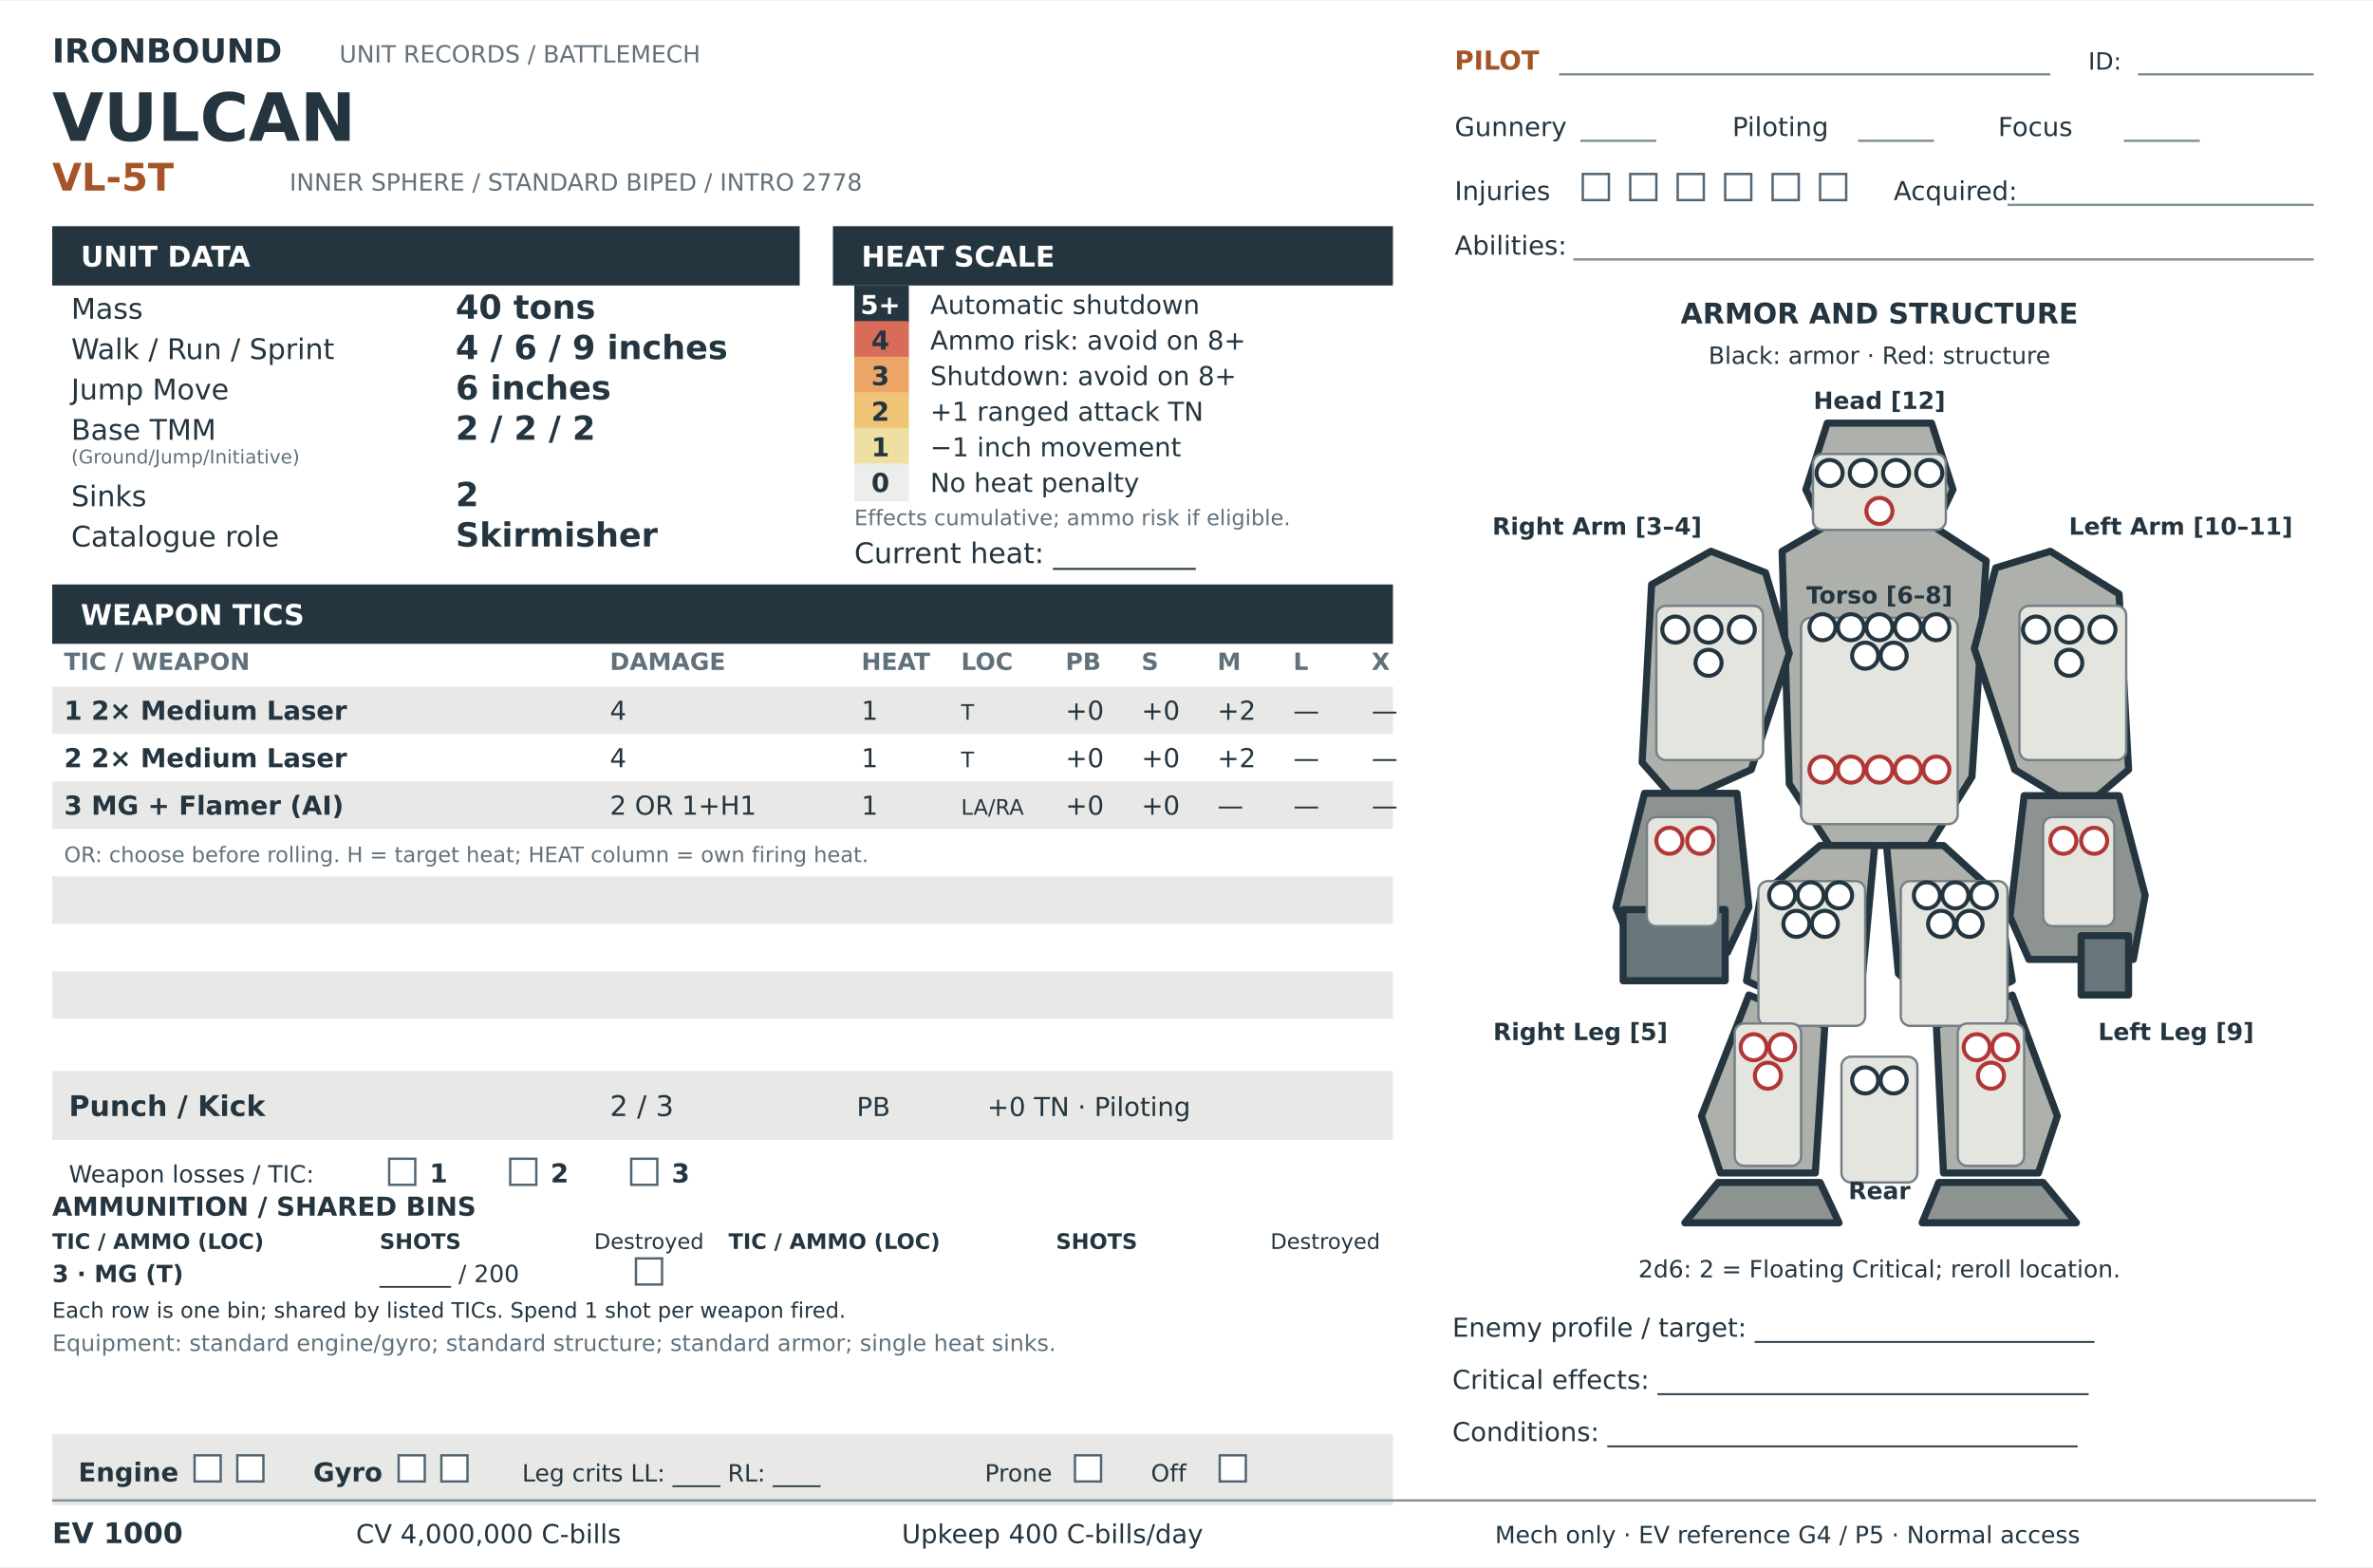
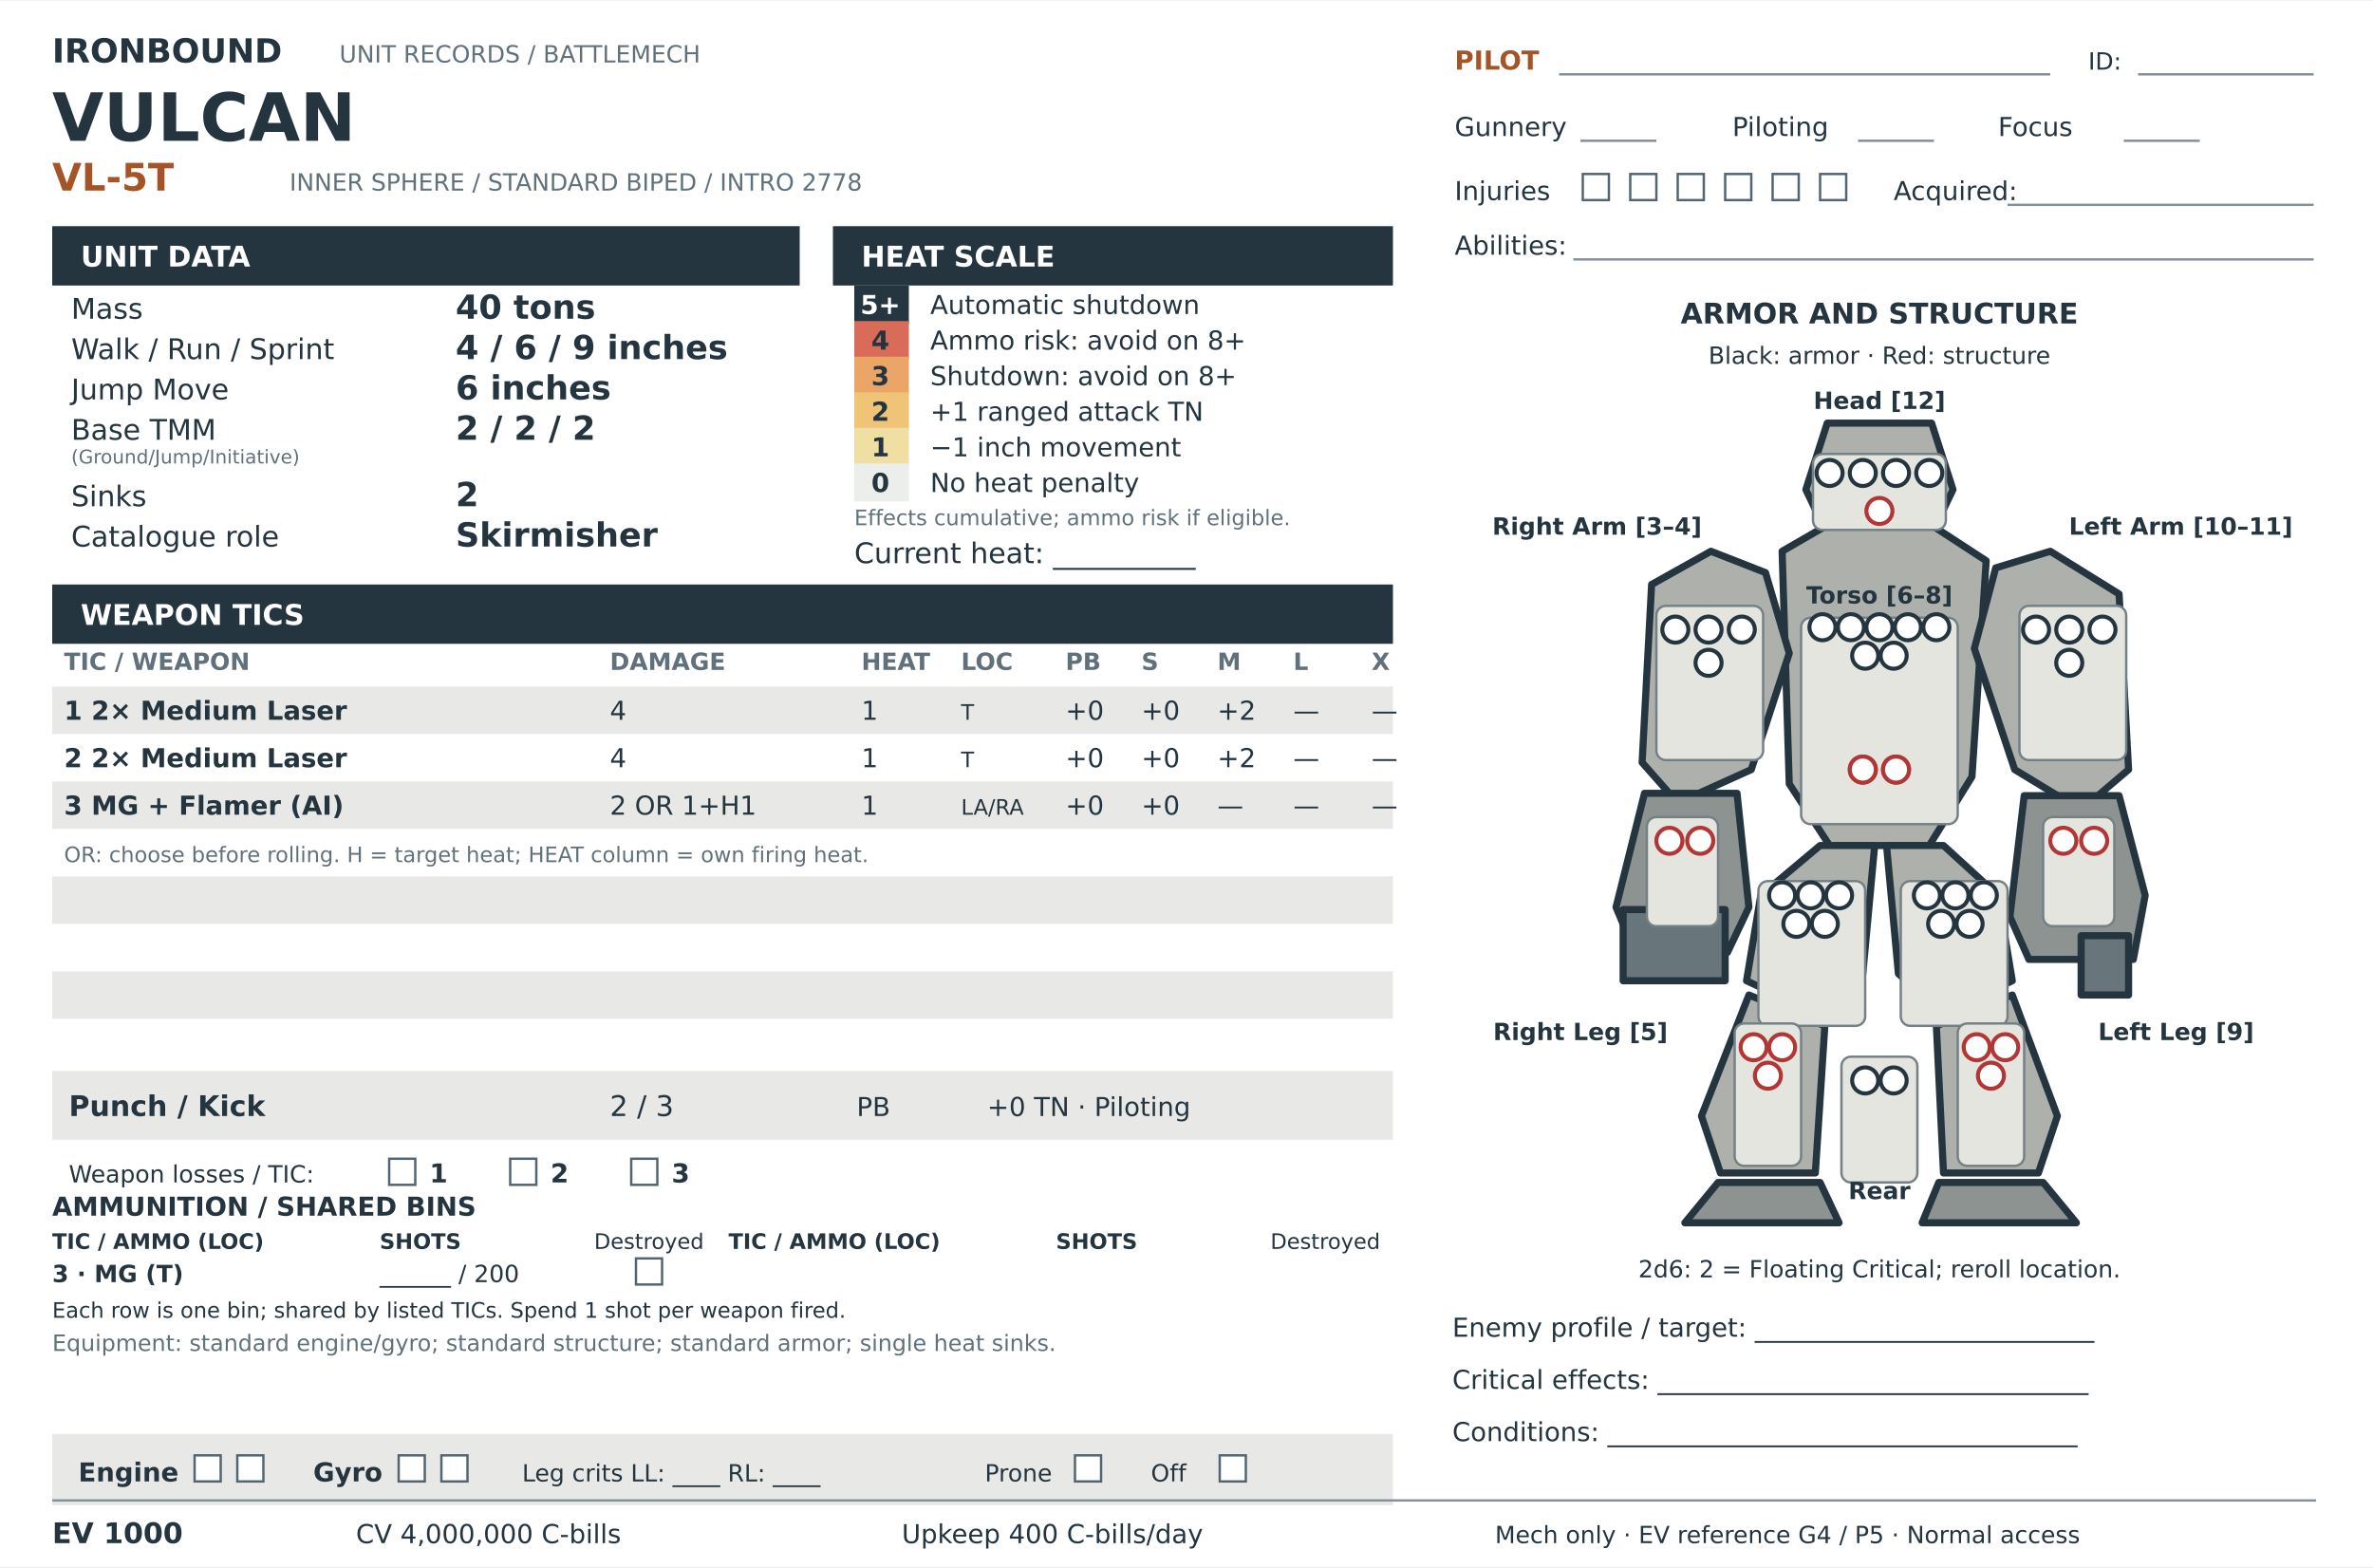
<svg xmlns="http://www.w3.org/2000/svg" width="277mm" height="183mm" viewBox="0 0 1000 660" role="img" aria-labelledby="title desc">
  <g font-family="Arial, Helvetica, sans-serif">
    <rect x="0" y="0" width="1000" height="660" rx="0" fill="#fff" stroke="none" />
    <text x="22" y="26" font-family="DejaVu Sans, Arial, sans-serif" font-size="14" font-weight="bold" fill="#243540" text-anchor="start">IRONBOUND</text>
    <text x="143" y="26" font-family="DejaVu Sans, Arial, sans-serif" font-size="10" fill="#61717c" text-anchor="start">UNIT RECORDS / BATTLEMECH</text>
    <text x="22" y="59" font-family="DejaVu Sans, Arial, sans-serif" font-size="28" font-weight="bold" fill="#243540" text-anchor="start">VULCAN</text>
    <text x="22" y="80" font-family="DejaVu Sans, Arial, sans-serif" font-size="16" font-weight="bold" fill="#a45426" text-anchor="start">VL-5T</text>
    <text x="122" y="80" font-family="DejaVu Sans, Arial, sans-serif" font-size="10" fill="#61717c" text-anchor="start">INNER SPHERE / STANDARD BIPED / INTRO 2778</text>
    <text x="613" y="29" font-family="DejaVu Sans, Arial, sans-serif" font-size="11" font-weight="bold" fill="#a45426" text-anchor="start">PILOT</text>
    <path d="M657 31H864" fill="none" stroke="#83919a" />
    <text x="880" y="29" font-family="DejaVu Sans, Arial, sans-serif" font-size="10" fill="#243540" text-anchor="start">ID:</text>
    <path d="M901 31H975" fill="none" stroke="#83919a" />
    <text x="613" y="57" font-family="DejaVu Sans, Arial, sans-serif" font-size="11" fill="#243540" text-anchor="start">Gunnery</text>
    <path d="M666 59H698" fill="none" stroke="#83919a" />
    <text x="730" y="57" font-family="DejaVu Sans, Arial, sans-serif" font-size="11" fill="#243540" text-anchor="start">Piloting</text>
    <path d="M783 59H815" fill="none" stroke="#83919a" />
    <text x="842" y="57" font-family="DejaVu Sans, Arial, sans-serif" font-size="11" fill="#243540" text-anchor="start">Focus</text>
    <path d="M895 59H927" fill="none" stroke="#83919a" />
    <text x="613" y="84" font-family="DejaVu Sans, Arial, sans-serif" font-size="11" fill="#243540" text-anchor="start">Injuries</text>
    <rect x="667" y="73" width="11" height="11" rx="0" fill="#fff" stroke="#536572" />
    <rect x="687" y="73" width="11" height="11" rx="0" fill="#fff" stroke="#536572" />
    <rect x="707" y="73" width="11" height="11" rx="0" fill="#fff" stroke="#536572" />
    <rect x="727" y="73" width="11" height="11" rx="0" fill="#fff" stroke="#536572" />
    <rect x="747" y="73" width="11" height="11" rx="0" fill="#fff" stroke="#536572" />
    <rect x="767" y="73" width="11" height="11" rx="0" fill="#fff" stroke="#536572" />
    <text x="798" y="84" font-family="DejaVu Sans, Arial, sans-serif" font-size="11" fill="#243540" text-anchor="start">Acquired:</text>
    <path d="M846 86H975" fill="none" stroke="#83919a" />
    <text x="613" y="107" font-family="DejaVu Sans, Arial, sans-serif" font-size="11" fill="#243540" text-anchor="start">Abilities:</text>
    <path d="M663 109H975" fill="none" stroke="#83919a" />
    <rect x="22" y="95" width="315" height="25" rx="0" fill="#243540" stroke="none" />
    <text x="34" y="112" font-family="DejaVu Sans, Arial, sans-serif" font-size="12" font-weight="bold" fill="#fff" text-anchor="start">UNIT DATA</text>
    <rect x="351" y="95" width="236" height="25" rx="0" fill="#243540" stroke="none" />
    <text x="363" y="112" font-family="DejaVu Sans, Arial, sans-serif" font-size="12" font-weight="bold" fill="#fff" text-anchor="start">HEAT SCALE</text>
    <text x="30" y="134" font-family="DejaVu Sans, Arial, sans-serif" font-size="12" fill="#243540" text-anchor="start">Mass</text>
    <text x="192" y="134" font-family="DejaVu Sans, Arial, sans-serif" font-size="14" font-weight="bold" fill="#243540" text-anchor="start">40 tons</text>
    <text x="30" y="151" font-family="DejaVu Sans, Arial, sans-serif" font-size="12" fill="#243540" text-anchor="start">Walk / Run / Sprint</text>
    <text x="192" y="151" font-family="DejaVu Sans, Arial, sans-serif" font-size="14" font-weight="bold" fill="#243540" text-anchor="start">4 / 6 / 9 inches</text>
    <text x="30" y="168" font-family="DejaVu Sans, Arial, sans-serif" font-size="12" fill="#243540" text-anchor="start">Jump Move</text>
    <text x="192" y="168" font-family="DejaVu Sans, Arial, sans-serif" font-size="14" font-weight="bold" fill="#243540" text-anchor="start">6 inches</text>
    <text x="30" y="185" font-family="DejaVu Sans, Arial, sans-serif" font-size="12" fill="#243540" text-anchor="start">Base TMM</text>
    <text x="30" y="195" font-family="DejaVu Sans, Arial, sans-serif" font-size="8" fill="#61717c" text-anchor="start">(Ground/Jump/Initiative)</text>
    <text x="192" y="185" font-family="DejaVu Sans, Arial, sans-serif" font-size="14" font-weight="bold" fill="#243540" text-anchor="start">2 / 2 / 2</text>
    <text x="30" y="213" font-family="DejaVu Sans, Arial, sans-serif" font-size="12" fill="#243540" text-anchor="start">Sinks</text>
    <text x="192" y="213" font-family="DejaVu Sans, Arial, sans-serif" font-size="14" font-weight="bold" fill="#243540" text-anchor="start">2</text>
    <text x="30" y="230" font-family="DejaVu Sans, Arial, sans-serif" font-size="12" fill="#243540" text-anchor="start">Catalogue role</text>
    <text x="192" y="230" font-family="DejaVu Sans, Arial, sans-serif" font-size="14" font-weight="bold" fill="#243540" text-anchor="start">Skirmisher</text>
    <rect x="360" y="120" width="23" height="16" rx="0" fill="#263640" stroke="none" />
    <text x="371" y="132" font-family="DejaVu Sans, Arial, sans-serif" font-size="11" font-weight="bold" fill="#fff" text-anchor="middle">5+</text>
    <text x="392" y="132" font-family="DejaVu Sans, Arial, sans-serif" font-size="11" fill="#243540" text-anchor="start">Automatic shutdown</text>
    <rect x="360" y="135" width="23" height="16" rx="0" fill="#d96c59" stroke="none" />
    <text x="371" y="147" font-family="DejaVu Sans, Arial, sans-serif" font-size="11" font-weight="bold" fill="#243540" text-anchor="middle">4</text>
    <text x="392" y="147" font-family="DejaVu Sans, Arial, sans-serif" font-size="11" fill="#243540" text-anchor="start">Ammo risk: avoid on 8+</text>
    <rect x="360" y="150" width="23" height="16" rx="0" fill="#eba667" stroke="none" />
    <text x="371" y="162" font-family="DejaVu Sans, Arial, sans-serif" font-size="11" font-weight="bold" fill="#243540" text-anchor="middle">3</text>
    <text x="392" y="162" font-family="DejaVu Sans, Arial, sans-serif" font-size="11" fill="#243540" text-anchor="start">Shutdown: avoid on 8+</text>
    <rect x="360" y="165" width="23" height="16" rx="0" fill="#f0c476" stroke="none" />
    <text x="371" y="177" font-family="DejaVu Sans, Arial, sans-serif" font-size="11" font-weight="bold" fill="#243540" text-anchor="middle">2</text>
    <text x="392" y="177" font-family="DejaVu Sans, Arial, sans-serif" font-size="11" fill="#243540" text-anchor="start">+1 ranged attack TN</text>
    <rect x="360" y="180" width="23" height="16" rx="0" fill="#efdfa2" stroke="none" />
    <text x="371" y="192" font-family="DejaVu Sans, Arial, sans-serif" font-size="11" font-weight="bold" fill="#243540" text-anchor="middle">1</text>
    <text x="392" y="192" font-family="DejaVu Sans, Arial, sans-serif" font-size="11" fill="#243540" text-anchor="start">−1 inch movement</text>
    <rect x="360" y="195" width="23" height="16" rx="0" fill="#eceeeb" stroke="none" />
    <text x="371" y="207" font-family="DejaVu Sans, Arial, sans-serif" font-size="11" font-weight="bold" fill="#243540" text-anchor="middle">0</text>
    <text x="392" y="207" font-family="DejaVu Sans, Arial, sans-serif" font-size="11" fill="#243540" text-anchor="start">No heat penalty</text>
    <text x="360" y="221" font-family="DejaVu Sans, Arial, sans-serif" font-size="9" fill="#61717c" text-anchor="start">Effects cumulative; ammo risk if eligible.</text>
    <text x="360" y="237" font-family="DejaVu Sans, Arial, sans-serif" font-size="12" fill="#243540" text-anchor="start">Current heat: __________</text>
    <rect x="22" y="246" width="565" height="25" rx="0" fill="#243540" stroke="none" />
    <text x="34" y="263" font-family="DejaVu Sans, Arial, sans-serif" font-size="12" font-weight="bold" fill="#fff" text-anchor="start">WEAPON TICS</text>
    <text x="27" y="282" font-family="DejaVu Sans, Arial, sans-serif" font-size="10" font-weight="bold" fill="#61717c" text-anchor="start">TIC / WEAPON</text>
    <text x="257" y="282" font-family="DejaVu Sans, Arial, sans-serif" font-size="10" font-weight="bold" fill="#61717c" text-anchor="start">DAMAGE</text>
    <text x="363" y="282" font-family="DejaVu Sans, Arial, sans-serif" font-size="10" font-weight="bold" fill="#61717c" text-anchor="start">HEAT</text>
    <text x="405" y="282" font-family="DejaVu Sans, Arial, sans-serif" font-size="10" font-weight="bold" fill="#61717c" text-anchor="start">LOC</text>
    <text x="449" y="282" font-family="DejaVu Sans, Arial, sans-serif" font-size="10" font-weight="bold" fill="#61717c" text-anchor="start">PB</text>
    <text x="481" y="282" font-family="DejaVu Sans, Arial, sans-serif" font-size="10" font-weight="bold" fill="#61717c" text-anchor="start">S</text>
    <text x="513" y="282" font-family="DejaVu Sans, Arial, sans-serif" font-size="10" font-weight="bold" fill="#61717c" text-anchor="start">M</text>
    <text x="545" y="282" font-family="DejaVu Sans, Arial, sans-serif" font-size="10" font-weight="bold" fill="#61717c" text-anchor="start">L</text>
    <text x="578" y="282" font-family="DejaVu Sans, Arial, sans-serif" font-size="10" font-weight="bold" fill="#61717c" text-anchor="start">X</text>
    <rect x="22" y="289" width="565" height="20" rx="0" fill="#e8e9e7" stroke="none" />
    <text x="27" y="303" font-family="DejaVu Sans, Arial, sans-serif" font-size="11" fill="#243540" text-anchor="start" font-weight="bold">1  2× Medium Laser</text>
    <text x="257" y="303" font-family="DejaVu Sans, Arial, sans-serif" font-size="11" fill="#243540" text-anchor="start">4</text>
    <text x="363" y="303" font-family="DejaVu Sans, Arial, sans-serif" font-size="11" fill="#243540" text-anchor="start">1</text>
    <text x="405" y="303" font-family="DejaVu Sans, Arial, sans-serif" font-size="9" fill="#243540" text-anchor="start">T</text>
    <text x="449" y="303" font-family="DejaVu Sans, Arial, sans-serif" font-size="11" fill="#243540" text-anchor="start">+0</text>
    <text x="481" y="303" font-family="DejaVu Sans, Arial, sans-serif" font-size="11" fill="#243540" text-anchor="start">+0</text>
    <text x="513" y="303" font-family="DejaVu Sans, Arial, sans-serif" font-size="11" fill="#243540" text-anchor="start">+2</text>
    <text x="545" y="303" font-family="DejaVu Sans, Arial, sans-serif" font-size="11" fill="#243540" text-anchor="start">—</text>
    <text x="578" y="303" font-family="DejaVu Sans, Arial, sans-serif" font-size="11" fill="#243540" text-anchor="start">—</text>
    <text x="27" y="323" font-family="DejaVu Sans, Arial, sans-serif" font-size="11" fill="#243540" text-anchor="start" font-weight="bold">2  2× Medium Laser</text>
    <text x="257" y="323" font-family="DejaVu Sans, Arial, sans-serif" font-size="11" fill="#243540" text-anchor="start">4</text>
    <text x="363" y="323" font-family="DejaVu Sans, Arial, sans-serif" font-size="11" fill="#243540" text-anchor="start">1</text>
    <text x="405" y="323" font-family="DejaVu Sans, Arial, sans-serif" font-size="9" fill="#243540" text-anchor="start">T</text>
    <text x="449" y="323" font-family="DejaVu Sans, Arial, sans-serif" font-size="11" fill="#243540" text-anchor="start">+0</text>
    <text x="481" y="323" font-family="DejaVu Sans, Arial, sans-serif" font-size="11" fill="#243540" text-anchor="start">+0</text>
    <text x="513" y="323" font-family="DejaVu Sans, Arial, sans-serif" font-size="11" fill="#243540" text-anchor="start">+2</text>
    <text x="545" y="323" font-family="DejaVu Sans, Arial, sans-serif" font-size="11" fill="#243540" text-anchor="start">—</text>
    <text x="578" y="323" font-family="DejaVu Sans, Arial, sans-serif" font-size="11" fill="#243540" text-anchor="start">—</text>
    <rect x="22" y="329" width="565" height="20" rx="0" fill="#e8e9e7" stroke="none" />
    <text x="27" y="343" font-family="DejaVu Sans, Arial, sans-serif" font-size="11" fill="#243540" text-anchor="start" font-weight="bold">3  MG + Flamer (AI)</text>
    <text x="257" y="343" font-family="DejaVu Sans, Arial, sans-serif" font-size="11" fill="#243540" text-anchor="start">2 OR 1+H1</text>
    <text x="363" y="343" font-family="DejaVu Sans, Arial, sans-serif" font-size="11" fill="#243540" text-anchor="start">1</text>
    <text x="405" y="343" font-family="DejaVu Sans, Arial, sans-serif" font-size="9" fill="#243540" text-anchor="start">LA/RA</text>
    <text x="449" y="343" font-family="DejaVu Sans, Arial, sans-serif" font-size="11" fill="#243540" text-anchor="start">+0</text>
    <text x="481" y="343" font-family="DejaVu Sans, Arial, sans-serif" font-size="11" fill="#243540" text-anchor="start">+0</text>
    <text x="513" y="343" font-family="DejaVu Sans, Arial, sans-serif" font-size="11" fill="#243540" text-anchor="start">—</text>
    <text x="545" y="343" font-family="DejaVu Sans, Arial, sans-serif" font-size="11" fill="#243540" text-anchor="start">—</text>
    <text x="578" y="343" font-family="DejaVu Sans, Arial, sans-serif" font-size="11" fill="#243540" text-anchor="start">—</text>
    <text x="27" y="363" font-family="DejaVu Sans, Arial, sans-serif" font-size="11" fill="#243540" text-anchor="start" font-weight="bold" />
    <text x="257" y="363" font-family="DejaVu Sans, Arial, sans-serif" font-size="11" fill="#243540" text-anchor="start" />
    <text x="363" y="363" font-family="DejaVu Sans, Arial, sans-serif" font-size="11" fill="#243540" text-anchor="start" />
    <text x="405" y="363" font-family="DejaVu Sans, Arial, sans-serif" font-size="9" fill="#243540" text-anchor="start" />
    <text x="449" y="363" font-family="DejaVu Sans, Arial, sans-serif" font-size="11" fill="#243540" text-anchor="start" />
    <text x="481" y="363" font-family="DejaVu Sans, Arial, sans-serif" font-size="11" fill="#243540" text-anchor="start" />
    <text x="513" y="363" font-family="DejaVu Sans, Arial, sans-serif" font-size="11" fill="#243540" text-anchor="start" />
    <text x="545" y="363" font-family="DejaVu Sans, Arial, sans-serif" font-size="11" fill="#243540" text-anchor="start" />
    <text x="578" y="363" font-family="DejaVu Sans, Arial, sans-serif" font-size="11" fill="#243540" text-anchor="start" />
    <rect x="22" y="369" width="565" height="20" rx="0" fill="#e8e9e7" stroke="none" />
    <text x="27" y="383" font-family="DejaVu Sans, Arial, sans-serif" font-size="11" fill="#243540" text-anchor="start" font-weight="bold" />
    <text x="257" y="383" font-family="DejaVu Sans, Arial, sans-serif" font-size="11" fill="#243540" text-anchor="start" />
    <text x="363" y="383" font-family="DejaVu Sans, Arial, sans-serif" font-size="11" fill="#243540" text-anchor="start" />
    <text x="405" y="383" font-family="DejaVu Sans, Arial, sans-serif" font-size="9" fill="#243540" text-anchor="start" />
    <text x="449" y="383" font-family="DejaVu Sans, Arial, sans-serif" font-size="11" fill="#243540" text-anchor="start" />
    <text x="481" y="383" font-family="DejaVu Sans, Arial, sans-serif" font-size="11" fill="#243540" text-anchor="start" />
    <text x="513" y="383" font-family="DejaVu Sans, Arial, sans-serif" font-size="11" fill="#243540" text-anchor="start" />
    <text x="545" y="383" font-family="DejaVu Sans, Arial, sans-serif" font-size="11" fill="#243540" text-anchor="start" />
    <text x="578" y="383" font-family="DejaVu Sans, Arial, sans-serif" font-size="11" fill="#243540" text-anchor="start" />
    <text x="27" y="403" font-family="DejaVu Sans, Arial, sans-serif" font-size="11" fill="#243540" text-anchor="start" font-weight="bold" />
    <text x="257" y="403" font-family="DejaVu Sans, Arial, sans-serif" font-size="11" fill="#243540" text-anchor="start" />
    <text x="363" y="403" font-family="DejaVu Sans, Arial, sans-serif" font-size="11" fill="#243540" text-anchor="start" />
    <text x="405" y="403" font-family="DejaVu Sans, Arial, sans-serif" font-size="9" fill="#243540" text-anchor="start" />
    <text x="449" y="403" font-family="DejaVu Sans, Arial, sans-serif" font-size="11" fill="#243540" text-anchor="start" />
    <text x="481" y="403" font-family="DejaVu Sans, Arial, sans-serif" font-size="11" fill="#243540" text-anchor="start" />
    <text x="513" y="403" font-family="DejaVu Sans, Arial, sans-serif" font-size="11" fill="#243540" text-anchor="start" />
    <text x="545" y="403" font-family="DejaVu Sans, Arial, sans-serif" font-size="11" fill="#243540" text-anchor="start" />
    <text x="578" y="403" font-family="DejaVu Sans, Arial, sans-serif" font-size="11" fill="#243540" text-anchor="start" />
    <rect x="22" y="409" width="565" height="20" rx="0" fill="#e8e9e7" stroke="none" />
    <text x="27" y="423" font-family="DejaVu Sans, Arial, sans-serif" font-size="11" fill="#243540" text-anchor="start" font-weight="bold" />
    <text x="257" y="423" font-family="DejaVu Sans, Arial, sans-serif" font-size="11" fill="#243540" text-anchor="start" />
    <text x="363" y="423" font-family="DejaVu Sans, Arial, sans-serif" font-size="11" fill="#243540" text-anchor="start" />
    <text x="405" y="423" font-family="DejaVu Sans, Arial, sans-serif" font-size="9" fill="#243540" text-anchor="start" />
    <text x="449" y="423" font-family="DejaVu Sans, Arial, sans-serif" font-size="11" fill="#243540" text-anchor="start" />
    <text x="481" y="423" font-family="DejaVu Sans, Arial, sans-serif" font-size="11" fill="#243540" text-anchor="start" />
    <text x="513" y="423" font-family="DejaVu Sans, Arial, sans-serif" font-size="11" fill="#243540" text-anchor="start" />
    <text x="545" y="423" font-family="DejaVu Sans, Arial, sans-serif" font-size="11" fill="#243540" text-anchor="start" />
    <text x="578" y="423" font-family="DejaVu Sans, Arial, sans-serif" font-size="11" fill="#243540" text-anchor="start" />
    <text x="27" y="443" font-family="DejaVu Sans, Arial, sans-serif" font-size="11" fill="#243540" text-anchor="start" font-weight="bold" />
    <text x="257" y="443" font-family="DejaVu Sans, Arial, sans-serif" font-size="11" fill="#243540" text-anchor="start" />
    <text x="363" y="443" font-family="DejaVu Sans, Arial, sans-serif" font-size="11" fill="#243540" text-anchor="start" />
    <text x="405" y="443" font-family="DejaVu Sans, Arial, sans-serif" font-size="9" fill="#243540" text-anchor="start" />
    <text x="449" y="443" font-family="DejaVu Sans, Arial, sans-serif" font-size="11" fill="#243540" text-anchor="start" />
    <text x="481" y="443" font-family="DejaVu Sans, Arial, sans-serif" font-size="11" fill="#243540" text-anchor="start" />
    <text x="513" y="443" font-family="DejaVu Sans, Arial, sans-serif" font-size="11" fill="#243540" text-anchor="start" />
    <text x="545" y="443" font-family="DejaVu Sans, Arial, sans-serif" font-size="11" fill="#243540" text-anchor="start" />
    <text x="578" y="443" font-family="DejaVu Sans, Arial, sans-serif" font-size="11" fill="#243540" text-anchor="start" />
    <rect x="22" y="451" width="565" height="29" rx="0" fill="#e8e9e7" stroke="none" />
    <text x="29" y="470" font-family="DejaVu Sans, Arial, sans-serif" font-size="12" font-weight="bold" fill="#243540" text-anchor="start">Punch / Kick</text>
    <text x="257" y="470" font-family="DejaVu Sans, Arial, sans-serif" font-size="12" fill="#243540" text-anchor="start">2 / 3</text>
    <text x="361" y="470" font-family="DejaVu Sans, Arial, sans-serif" font-size="11" fill="#243540" text-anchor="start">PB</text>
    <text x="416" y="470" font-family="DejaVu Sans, Arial, sans-serif" font-size="11" fill="#243540" text-anchor="start">+0 TN · Piloting</text>
    <rect x="22" y="604" width="565" height="30" rx="0" fill="#e8e9e7" stroke="none" />
    <text x="33" y="624" font-family="DejaVu Sans, Arial, sans-serif" font-size="11" font-weight="bold" fill="#243540" text-anchor="start">Engine</text>
    <rect x="82" y="613" width="11" height="11" rx="0" fill="#fff" stroke="#536572" />
    <rect x="100" y="613" width="11" height="11" rx="0" fill="#fff" stroke="#536572" />
    <text x="132" y="624" font-family="DejaVu Sans, Arial, sans-serif" font-size="11" font-weight="bold" fill="#243540" text-anchor="start">Gyro</text>
    <rect x="168" y="613" width="11" height="11" rx="0" fill="#fff" stroke="#536572" />
    <rect x="186" y="613" width="11" height="11" rx="0" fill="#fff" stroke="#536572" />
    <text x="220" y="624" font-family="DejaVu Sans, Arial, sans-serif" font-size="10" fill="#243540" text-anchor="start">Leg crits  LL: ____  RL: ____</text>
    <text x="415" y="624" font-family="DejaVu Sans, Arial, sans-serif" font-size="10" fill="#243540" text-anchor="start">Prone</text>
    <rect x="453" y="613" width="11" height="11" rx="0" fill="#fff" stroke="#536572" />
    <text x="485" y="624" font-family="DejaVu Sans, Arial, sans-serif" font-size="10" fill="#243540" text-anchor="start">Off</text>
    <rect x="514" y="613" width="11" height="11" rx="0" fill="#fff" stroke="#536572" />
    <g transform="translate(612 120)">
      <text x="180" y="16" font-family="DejaVu Sans, Arial, sans-serif" font-size="12" font-weight="bold" fill="#243540" text-anchor="middle">ARMOR AND STRUCTURE</text>
      <text x="180" y="33" font-family="DejaVu Sans, Arial, sans-serif" font-size="10" fill="#243540" text-anchor="middle">Black: armor · Red: structure</text>
      <path d="M158 58H202L211 86L200 109H160L149 86Z" fill="#aeb1ab" stroke="#243540" stroke-width="3" stroke-linejoin="round" />
      <path d="M139 112L158 101H202L225 116L219 207L201 236H159L142 210Z" fill="#aeb1ab" stroke="#243540" stroke-width="3" stroke-linejoin="round" />
      <path d="M132 121L109 112L84 126L80 201L95 218L126 204L142 155Z" fill="#aeb1ab" stroke="#243540" stroke-width="3" stroke-linejoin="round" />
      <path d="M229 119L252 112L281 130L285 204L265 221L237 204L220 153Z" fill="#aeb1ab" stroke="#243540" stroke-width="3" stroke-linejoin="round" />
      <path d="M81 214H120L125 262L116 281H77L69 262Z" fill="#8d9390" stroke="#243540" stroke-width="3" stroke-linejoin="round" />
      <path d="M241 215H281L292 257L287 284H243L235 266Z" fill="#8d9390" stroke="#243540" stroke-width="3" stroke-linejoin="round" />
      <path d="M72 263H115V293H72Z" fill="#68757a" stroke="#243540" stroke-width="3" stroke-linejoin="round" />
      <path d="M265 274H285V299H265Z" fill="#68757a" stroke="#243540" stroke-width="3" stroke-linejoin="round" />
      <path d="M155 236H178L173 290L154 307L124 293L130 257Z" fill="#aeb1ab" stroke="#243540" stroke-width="3" stroke-linejoin="round" />
      <path d="M183 236H207L230 257L236 293L206 307L188 290Z" fill="#aeb1ab" stroke="#243540" stroke-width="3" stroke-linejoin="round" />
      <path d="M125 299L157 312L153 374H113L105 350Z" fill="#aeb1ab" stroke="#243540" stroke-width="3" stroke-linejoin="round" />
      <path d="M204 312L236 299L255 350L247 374H207Z" fill="#aeb1ab" stroke="#243540" stroke-width="3" stroke-linejoin="round" />
      <path d="M112 378H155L163 395H98Z" fill="#8d9390" stroke="#243540" stroke-width="3" stroke-linejoin="round" />
      <path d="M205 378H249L263 395H198Z" fill="#8d9390" stroke="#243540" stroke-width="3" stroke-linejoin="round" />
      <rect x="152" y="71" width="56" height="32" rx="4" fill="#e4e5df" stroke="#748086" />
      <rect x="147" y="140" width="66" height="87" rx="4" fill="#e4e5df" stroke="#748086" />
      <rect x="86" y="135" width="45" height="65" rx="4" fill="#e4e5df" stroke="#748086" />
      <rect x="239" y="135" width="45" height="65" rx="4" fill="#e4e5df" stroke="#748086" />
      <rect x="82" y="224" width="30" height="46" rx="4" fill="#e4e5df" stroke="#748086" />
      <rect x="249" y="224" width="30" height="46" rx="4" fill="#e4e5df" stroke="#748086" />
      <rect x="129" y="251" width="45" height="61" rx="4" fill="#e4e5df" stroke="#748086" />
      <rect x="189" y="251" width="45" height="61" rx="4" fill="#e4e5df" stroke="#748086" />
      <rect x="119" y="311" width="28" height="60" rx="4" fill="#e4e5df" stroke="#748086" />
      <rect x="213" y="311" width="28" height="60" rx="4" fill="#e4e5df" stroke="#748086" />
      <rect x="164" y="325" width="32" height="53" rx="4" fill="#e4e5df" stroke="#748086" />
      <text x="180" y="52" font-family="DejaVu Sans, Arial, sans-serif" font-size="10" font-weight="bold" fill="#243540" text-anchor="middle">Head [12]</text>
      <text x="180" y="134" font-family="DejaVu Sans, Arial, sans-serif" font-size="10" font-weight="bold" fill="#243540" text-anchor="middle">Torso [6–8]</text>
      <text x="61" y="105" font-family="DejaVu Sans, Arial, sans-serif" font-size="10" font-weight="bold" fill="#243540" text-anchor="middle">Right Arm [3–4]</text>
      <text x="307" y="105" font-family="DejaVu Sans, Arial, sans-serif" font-size="10" font-weight="bold" fill="#243540" text-anchor="middle">Left Arm [10–11]</text>
      <text x="54" y="318" font-family="DejaVu Sans, Arial, sans-serif" font-size="10" font-weight="bold" fill="#243540" text-anchor="middle">Right Leg [5]</text>
      <text x="305" y="318" font-family="DejaVu Sans, Arial, sans-serif" font-size="10" font-weight="bold" fill="#243540" text-anchor="middle">Left Leg [9]</text>
      <text x="180" y="385" font-family="DejaVu Sans, Arial, sans-serif" font-size="10" font-weight="bold" fill="#243540" text-anchor="middle">Rear</text>
      <text x="180" y="418" font-family="DejaVu Sans, Arial, sans-serif" font-size="10" fill="#243540" text-anchor="middle">2d6: 2 = Floating Critical; reroll location.</text>
      <text x="0" y="443" font-family="DejaVu Sans, Arial, sans-serif" font-size="11" fill="#243540" text-anchor="start">Enemy profile / target: __________________________</text>
      <text x="0" y="465" font-family="DejaVu Sans, Arial, sans-serif" font-size="11" fill="#243540" text-anchor="start">Critical effects: _________________________________</text>
      <text x="0" y="487" font-family="DejaVu Sans, Arial, sans-serif" font-size="11" fill="#243540" text-anchor="start">Conditions: ____________________________________</text>
      <circle cx="159.0" cy="79" r="5.5" fill="#fff" stroke="#243540" stroke-width="1.7" />
      <circle cx="173.0" cy="79" r="5.5" fill="#fff" stroke="#243540" stroke-width="1.7" />
      <circle cx="187.0" cy="79" r="5.5" fill="#fff" stroke="#243540" stroke-width="1.7" />
      <circle cx="201.0" cy="79" r="5.5" fill="#fff" stroke="#243540" stroke-width="1.7" />
      <circle cx="180.0" cy="95" r="5.5" fill="#fff" stroke="#b13737" stroke-width="1.7" />
      <circle cx="156.0" cy="144" r="5.5" fill="#fff" stroke="#243540" stroke-width="1.7" />
      <circle cx="168.0" cy="144" r="5.5" fill="#fff" stroke="#243540" stroke-width="1.7" />
      <circle cx="180.0" cy="144" r="5.5" fill="#fff" stroke="#243540" stroke-width="1.7" />
      <circle cx="192.0" cy="144" r="5.5" fill="#fff" stroke="#243540" stroke-width="1.7" />
      <circle cx="204.0" cy="144" r="5.5" fill="#fff" stroke="#243540" stroke-width="1.7" />
      <circle cx="174.0" cy="156" r="5.5" fill="#fff" stroke="#243540" stroke-width="1.7" />
      <circle cx="186.0" cy="156" r="5.5" fill="#fff" stroke="#243540" stroke-width="1.7" />
-       <circle cx="156.0" cy="204" r="5.5" fill="#fff" stroke="#b13737" stroke-width="1.7" />
-       <circle cx="168.0" cy="204" r="5.5" fill="#fff" stroke="#b13737" stroke-width="1.7" />
-       <circle cx="180.0" cy="204" r="5.5" fill="#fff" stroke="#b13737" stroke-width="1.7" />
-       <circle cx="192.0" cy="204" r="5.5" fill="#fff" stroke="#b13737" stroke-width="1.7" />
-       <circle cx="204.0" cy="204" r="5.5" fill="#fff" stroke="#b13737" stroke-width="1.7" />
+       <circle cx="173" cy="204" r="5.5" fill="#fff" stroke="#b13737" stroke-width="1.7" />
+       <circle cx="187" cy="204" r="5.5" fill="#fff" stroke="#b13737" stroke-width="1.7" />
+       <circle cx="173" cy="204" r="5.5" fill="#fff" stroke="#b13737" stroke-width="1.7" />
+       <circle cx="187" cy="204" r="5.5" fill="#fff" stroke="#b13737" stroke-width="1.7" />
      <circle cx="94.0" cy="145" r="5.5" fill="#fff" stroke="#243540" stroke-width="1.7" />
      <circle cx="108.0" cy="145" r="5.5" fill="#fff" stroke="#243540" stroke-width="1.7" />
      <circle cx="122.0" cy="145" r="5.5" fill="#fff" stroke="#243540" stroke-width="1.7" />
      <circle cx="108.0" cy="159" r="5.5" fill="#fff" stroke="#243540" stroke-width="1.7" />
      <circle cx="91.5" cy="234" r="5.5" fill="#fff" stroke="#b13737" stroke-width="1.7" />
      <circle cx="104.5" cy="234" r="5.5" fill="#fff" stroke="#b13737" stroke-width="1.7" />
      <circle cx="246.0" cy="145" r="5.5" fill="#fff" stroke="#243540" stroke-width="1.7" />
      <circle cx="260.0" cy="145" r="5.5" fill="#fff" stroke="#243540" stroke-width="1.7" />
      <circle cx="274.0" cy="145" r="5.5" fill="#fff" stroke="#243540" stroke-width="1.7" />
      <circle cx="260.0" cy="159" r="5.5" fill="#fff" stroke="#243540" stroke-width="1.7" />
      <circle cx="257.5" cy="234" r="5.5" fill="#fff" stroke="#b13737" stroke-width="1.7" />
      <circle cx="270.5" cy="234" r="5.5" fill="#fff" stroke="#b13737" stroke-width="1.7" />
      <circle cx="139.0" cy="257" r="5.5" fill="#fff" stroke="#243540" stroke-width="1.7" />
      <circle cx="151.0" cy="257" r="5.5" fill="#fff" stroke="#243540" stroke-width="1.7" />
      <circle cx="163.0" cy="257" r="5.5" fill="#fff" stroke="#243540" stroke-width="1.7" />
      <circle cx="145.0" cy="269" r="5.5" fill="#fff" stroke="#243540" stroke-width="1.7" />
      <circle cx="157.0" cy="269" r="5.5" fill="#fff" stroke="#243540" stroke-width="1.7" />
      <circle cx="127.0" cy="321" r="5.5" fill="#fff" stroke="#b13737" stroke-width="1.7" />
      <circle cx="139.0" cy="321" r="5.5" fill="#fff" stroke="#b13737" stroke-width="1.7" />
      <circle cx="133.0" cy="333" r="5.5" fill="#fff" stroke="#b13737" stroke-width="1.7" />
      <circle cx="200.0" cy="257" r="5.5" fill="#fff" stroke="#243540" stroke-width="1.7" />
      <circle cx="212.0" cy="257" r="5.5" fill="#fff" stroke="#243540" stroke-width="1.7" />
      <circle cx="224.0" cy="257" r="5.5" fill="#fff" stroke="#243540" stroke-width="1.7" />
      <circle cx="206.0" cy="269" r="5.5" fill="#fff" stroke="#243540" stroke-width="1.7" />
      <circle cx="218.0" cy="269" r="5.5" fill="#fff" stroke="#243540" stroke-width="1.7" />
      <circle cx="221.0" cy="321" r="5.5" fill="#fff" stroke="#b13737" stroke-width="1.7" />
      <circle cx="233.0" cy="321" r="5.5" fill="#fff" stroke="#b13737" stroke-width="1.7" />
      <circle cx="227.0" cy="333" r="5.5" fill="#fff" stroke="#b13737" stroke-width="1.7" />
      <circle cx="174.0" cy="335" r="5.5" fill="#fff" stroke="#243540" stroke-width="1.7" />
      <circle cx="186.0" cy="335" r="5.5" fill="#fff" stroke="#243540" stroke-width="1.7" />
    </g>
    <path d="M22 632H976" fill="none" stroke="#83919a" />
    <text x="22" y="650" font-family="DejaVu Sans, Arial, sans-serif" font-size="12" font-weight="bold" fill="#243540" text-anchor="start">EV 1000</text>
    <text x="150" y="650" font-family="DejaVu Sans, Arial, sans-serif" font-size="11" fill="#243540" text-anchor="start">CV 4,000,000 C-bills</text>
    <text x="380" y="650" font-family="DejaVu Sans, Arial, sans-serif" font-size="11" fill="#243540" text-anchor="start">Upkeep 400 C-bills/day</text>
    <text x="630" y="650" font-family="DejaVu Sans, Arial, sans-serif" font-size="10" fill="#243540" text-anchor="start">Mech only · EV reference G4 / P5 · Normal access</text>
    <text x="29" y="498" font-family="DejaVu Sans, Arial, sans-serif" font-size="10" fill="#243540" text-anchor="start">Weapon losses / TIC:</text>
    <rect x="164" y="488" width="11" height="11" fill="#fff" stroke="#536572" />
    <text x="181" y="498" font-family="DejaVu Sans, Arial, sans-serif" font-size="11" fill="#243540" text-anchor="start" font-weight="bold">1</text>
    <rect x="215" y="488" width="11" height="11" fill="#fff" stroke="#536572" />
    <text x="232" y="498" font-family="DejaVu Sans, Arial, sans-serif" font-size="11" fill="#243540" text-anchor="start" font-weight="bold">2</text>
    <rect x="266" y="488" width="11" height="11" fill="#fff" stroke="#536572" />
    <text x="283" y="498" font-family="DejaVu Sans, Arial, sans-serif" font-size="11" fill="#243540" text-anchor="start" font-weight="bold">3</text>
    <text x="22" y="512" font-family="DejaVu Sans, Arial, sans-serif" font-size="11" fill="#243540" text-anchor="start" font-weight="bold">AMMUNITION / SHARED BINS</text>
    <text x="22" y="526" font-family="DejaVu Sans, Arial, sans-serif" font-size="9" fill="#243540" text-anchor="start" font-weight="bold">TIC / AMMO (LOC)</text>
    <text x="160" y="526" font-family="DejaVu Sans, Arial, sans-serif" font-size="9" fill="#243540" text-anchor="start" font-weight="bold">SHOTS</text>
    <text x="273.5" y="526" font-family="DejaVu Sans, Arial, sans-serif" font-size="9" fill="#243540" text-anchor="middle">Destroyed</text>
    <text x="307" y="526" font-family="DejaVu Sans, Arial, sans-serif" font-size="9" fill="#243540" text-anchor="start" font-weight="bold">TIC / AMMO (LOC)</text>
    <text x="445" y="526" font-family="DejaVu Sans, Arial, sans-serif" font-size="9" fill="#243540" text-anchor="start" font-weight="bold">SHOTS</text>
    <text x="558.5" y="526" font-family="DejaVu Sans, Arial, sans-serif" font-size="9" fill="#243540" text-anchor="middle">Destroyed</text>
    <text x="22" y="540" font-family="DejaVu Sans, Arial, sans-serif" font-size="10" fill="#243540" text-anchor="start" font-weight="bold">3 · MG (T)</text>
    <text x="160" y="540" font-family="DejaVu Sans, Arial, sans-serif" font-size="10" fill="#243540" text-anchor="start">______ / 200</text>
    <rect x="268" y="530" width="11" height="11" fill="#fff" stroke="#536572" />
    <text x="22" y="555" font-family="DejaVu Sans, Arial, sans-serif" font-size="9" fill="#243540" text-anchor="start">Each row is one bin; shared by listed TICs. Spend 1 shot per weapon fired.</text>
    <text x="22" y="569" font-family="DejaVu Sans, Arial, sans-serif" font-size="9.5" fill="#61717c" text-anchor="start">Equipment: standard engine/gyro; standard structure; standard armor; single heat sinks.</text>
    <text x="27" y="363" font-family="DejaVu Sans, Arial, sans-serif" font-size="9" fill="#61717c" text-anchor="start">OR: choose before rolling. H = target heat; HEAT column = own firing heat.</text>
  </g>
</svg>
